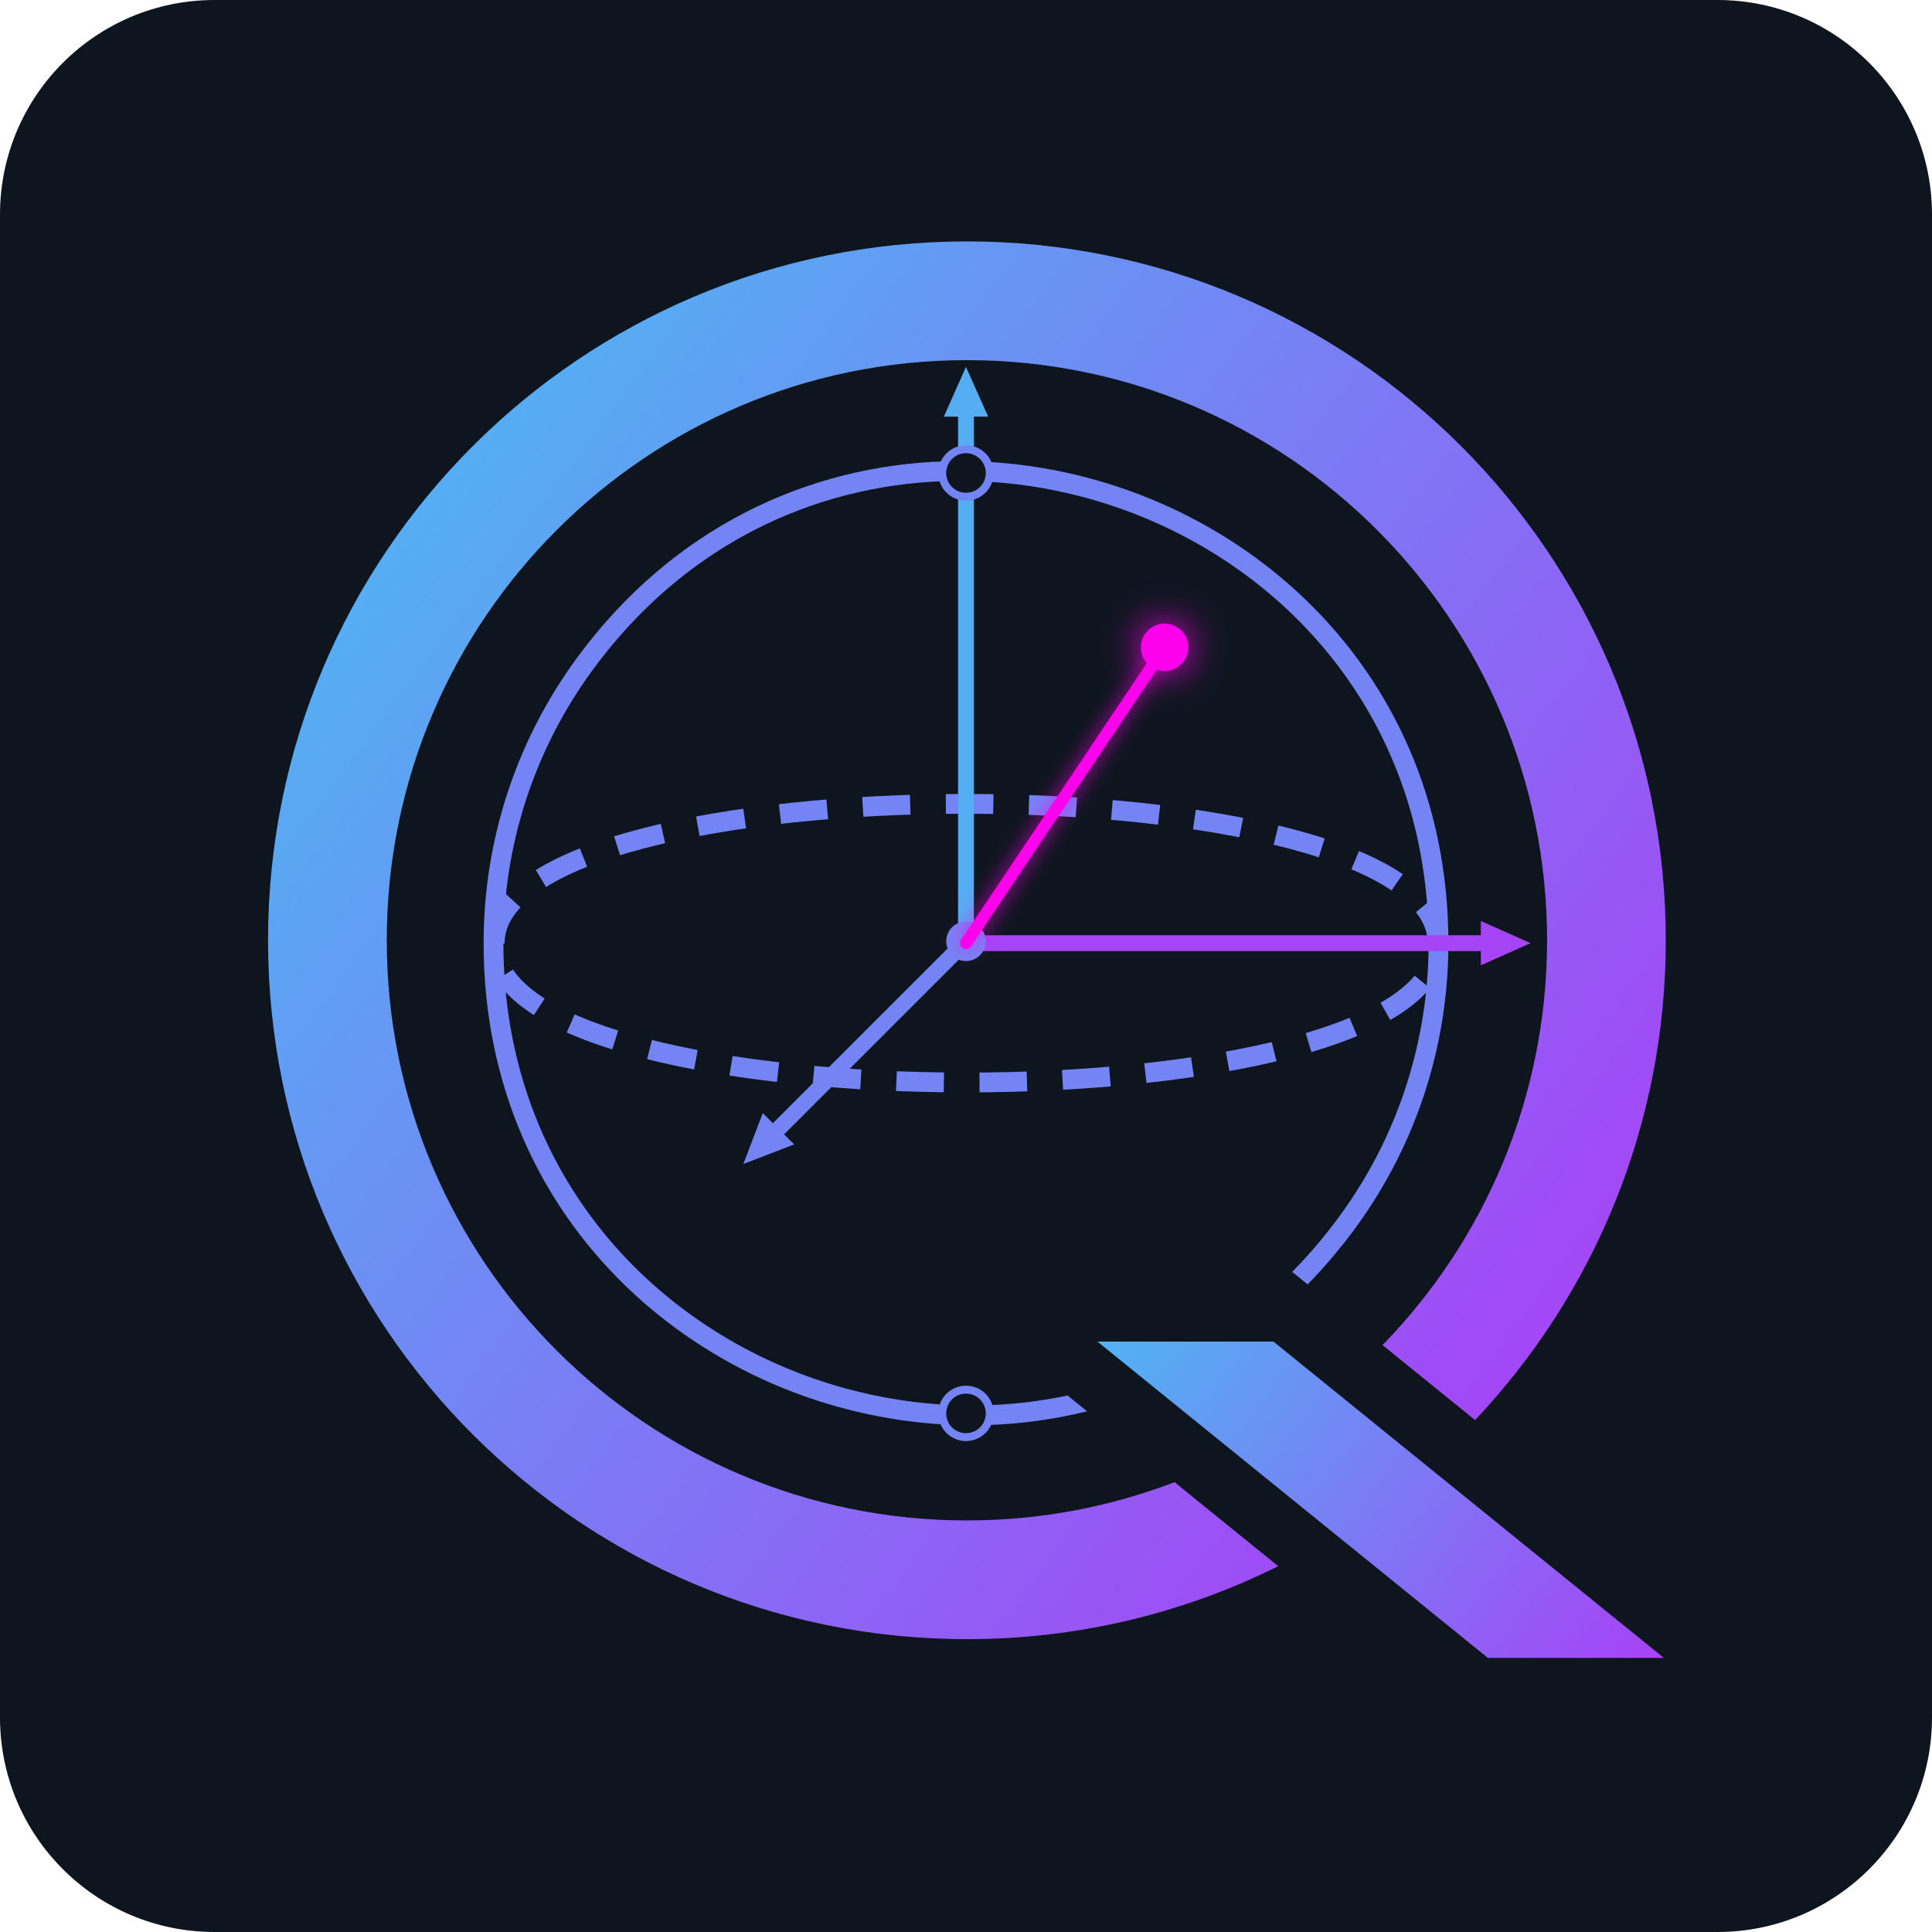
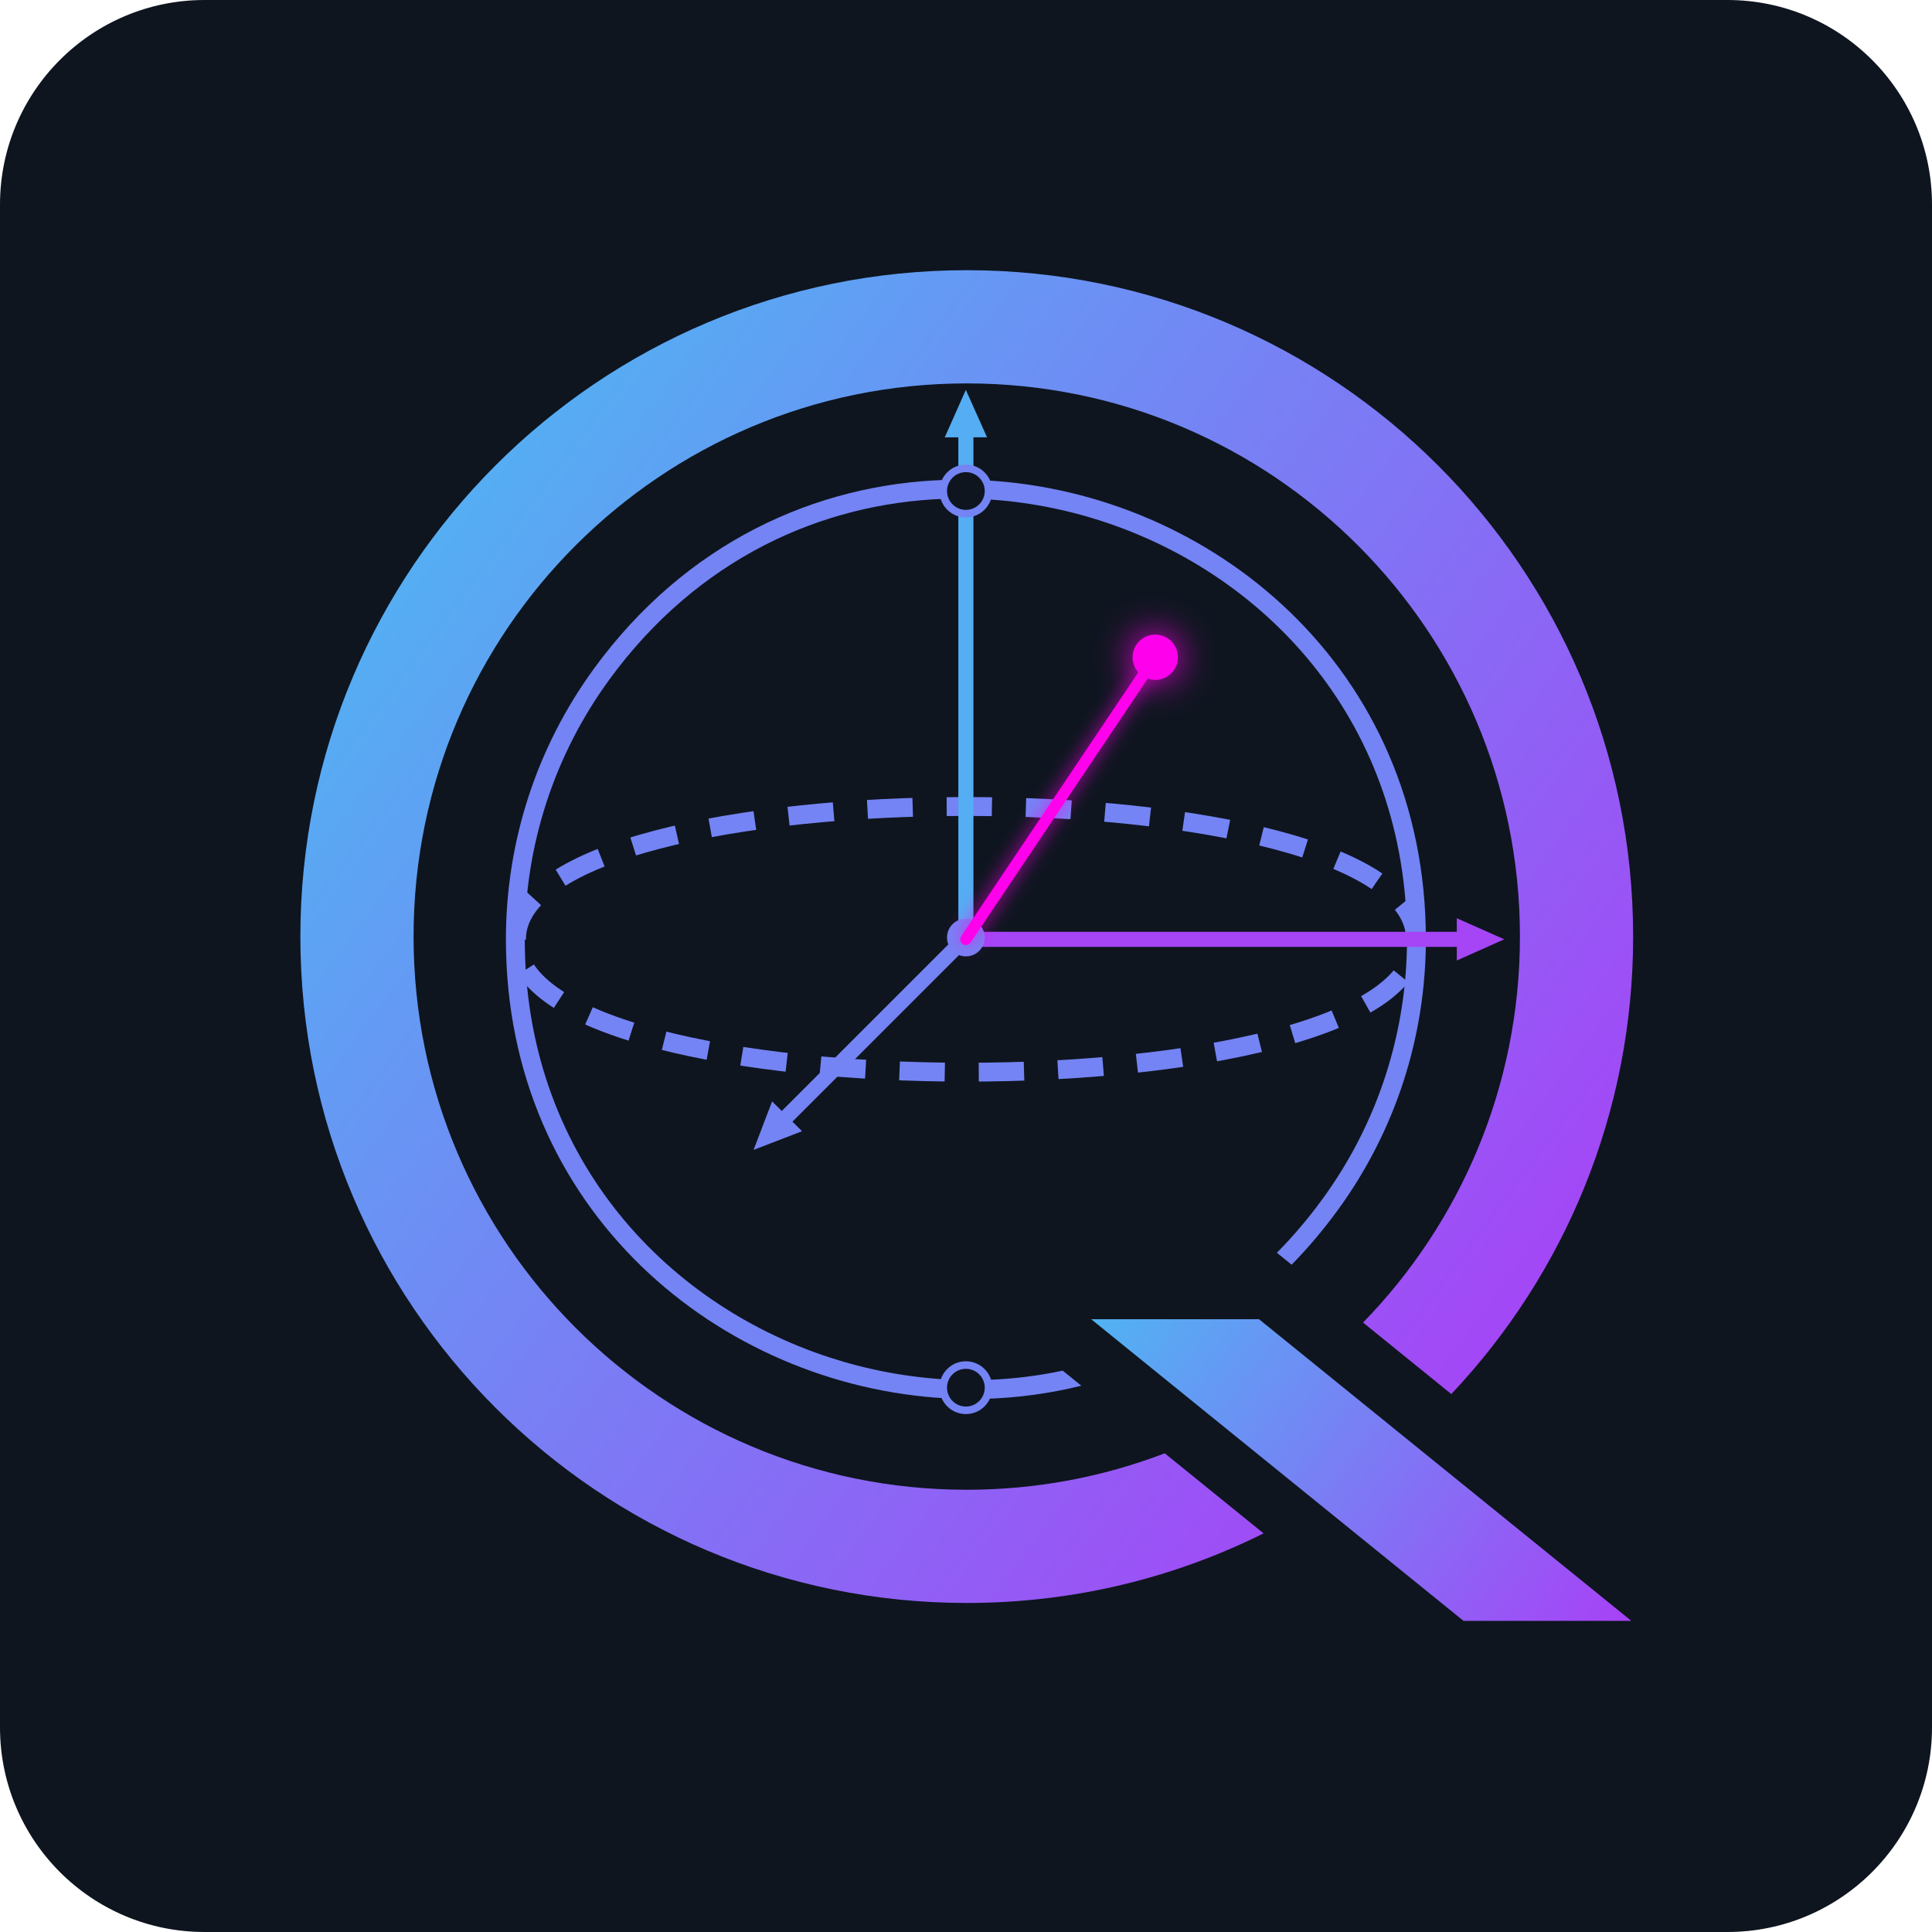
- <svg xmlns="http://www.w3.org/2000/svg" viewBox="0 0 488.199 488.199">
+ <svg xmlns="http://www.w3.org/2000/svg" viewBox="0 0 512 512">
  <defs>
    <style>
            .cls-1{fill:#0e151f}
            .cls-2{fill:url(#Q-2)}
            .cls-3{fill:url(#linear-gradient-1)}
            .cls-4{fill:none;stroke:#7484f4;stroke-width:5;stroke-miterlimit:10;stroke-dasharray:12 9}
            .cls-5{fill:#55adf3}
            .cls-6{fill:#7484f4}
            .cls-7{fill:none;stroke:#7484f4;stroke-width:2;stroke-miterlimit:10}
            .cls-8{fill:#a545f6}
            .cls-9{fill:none;stroke:#ff00ec;stroke-width:3;stroke-linecap:round;stroke-linejoin:bevel}
            .cls-10{fill:#ff00ec}
        </style>
-     <linearGradient id="Q-2" x1="283.724" y1="330.403" x2="413.936" y2="427.545" gradientUnits="userSpaceOnUse">
+     <linearGradient id="Q-2" x1="295.593" y1="341.007" x2="425.806" y2="438.148" gradientUnits="userSpaceOnUse">
      <stop offset="0" stop-color="#51b3f3" />
      <stop offset="1" stop-color="#a742f6" />
    </linearGradient>
-     <linearGradient id="linear-gradient-1" x1="94.35" y1="112.77" x2="406.761" y2="345.836" gradientUnits="userSpaceOnUse">
+     <linearGradient id="linear-gradient-1" x1="106.219" y1="123.373" x2="418.631" y2="356.439" gradientUnits="userSpaceOnUse">
      <stop offset="0" stop-color="#51b3f3" />
      <stop offset="1" stop-color="#a742f6" />
    </linearGradient>
-     <filter id="filter-1" filterUnits="userSpaceOnUse" x="233.099" y="152.572" width="72.182" height="96.761" data-vc-blend="screen" color-interpolation-filters="sRGB">
+     <filter id="filter-1" filterUnits="userSpaceOnUse" x="244.969" y="163.176" width="72.182" height="96.761" data-vc-blend="screen" color-interpolation-filters="sRGB">
      <feGaussianBlur in="SourceAlpha" stdDeviation="2.5" result="glow" />
      <feFlood flood-color="#ff00ec" flood-opacity="0.75" />
      <feComposite in2="glow" operator="in" result="paint" />
      <feMerge>
        <feMergeNode in="paint" />
        <feMergeNode in="SourceGraphic" />
      </feMerge>
    </filter>
-     <filter id="filter-2" filterUnits="userSpaceOnUse" x="271.282" y="140.572" width="46" height="46" data-vc-blend="screen" color-interpolation-filters="sRGB">
+     <filter id="filter-2" filterUnits="userSpaceOnUse" x="283.152" y="151.176" width="46" height="46" data-vc-blend="screen" color-interpolation-filters="sRGB">
      <feGaussianBlur in="SourceAlpha" stdDeviation="5" result="glow" />
      <feFlood flood-color="#ff00ec" flood-opacity="1" />
      <feComposite in2="glow" operator="in" result="paint" />
      <feMerge>
        <feMergeNode in="paint" />
        <feMergeNode in="SourceGraphic" />
      </feMerge>
    </filter>
  </defs>
-   <g id="Logo">
-     <path d="M54.216 0 L433.983 0 C463.925 0 488.199 24.273 488.199 54.216 L488.199 433.983 C488.199 463.925 463.925 488.199 433.983 488.199 L54.216 488.199 C24.273 488.199 0 463.925 0 433.983 L0 54.216 C0 24.273 24.273 0 54.216 0 Z" class="cls-1" />
+   <g id="app_icon">
+     <path d="M54.216 0 L457.784 0 C487.727 0 512 24.273 512 54.216 L512 457.784 C512 487.727 487.727 512 457.784 512 L54.216 512 C24.273 512 0 487.727 0 457.784 L0 54.216 C0 24.273 24.273 0 54.216 0 Z" class="cls-1" />
    <g id="Q" data-vc-layer="sublayer">
-       <path d="M375.973 418.942 L277.306 339.006 L321.786 339.006 L420.354 418.862 L420.289 418.942 Z" class="cls-2" />
-       <path d="M67.732 237.602 C67.732 140.069 146.798 61.003 244.33 61.003 C341.863 61.003 420.929 140.069 420.929 237.602 C420.929 284.512 402.638 327.151 372.799 358.775 C372.779 358.796 372.76 358.817 372.74 358.838 L349.352 339.89 C375.081 313.477 390.929 277.392 390.929 237.602 C390.929 156.63 325.302 91.003 244.33 91.003 C203.523 91.003 166.998 107.612 140.669 133.941 C114.34 160.27 97.732 196.794 97.732 237.602 C97.732 318.574 163.358 384.2 244.33 384.2 C262.809 384.2 280.488 380.782 296.771 374.544 C296.78 374.541 296.79 374.537 296.799 374.534 L322.994 395.756 C299.307 407.561 272.594 414.2 244.33 414.2 C146.798 414.2 67.732 335.134 67.732 237.602 Z" class="cls-3" />
+       <path d="M387.843 429.545 L289.175 349.61 L333.656 349.61 L432.224 429.465 L432.159 429.545 Z" class="cls-2" />
+       <path d="M79.601 248.205 C79.601 150.672 158.667 71.606 256.2 71.606 C353.733 71.606 432.799 150.672 432.799 248.205 C432.799 295.116 414.508 337.754 384.669 369.378 C384.649 369.399 384.629 369.42 384.61 369.441 L361.221 350.493 C386.951 324.081 402.799 287.996 402.799 248.205 C402.799 167.233 337.172 101.606 256.2 101.606 C215.392 101.606 178.868 118.215 152.539 144.544 C126.21 170.873 109.601 207.397 109.601 248.205 C109.601 329.177 175.228 394.804 256.2 394.804 C274.679 394.804 292.358 391.386 308.641 385.148 C308.65 385.144 308.659 385.14 308.669 385.137 L334.864 406.359 C311.177 418.164 284.464 424.804 256.2 424.804 C158.667 424.804 79.601 345.738 79.601 248.205 Z" class="cls-3" />
    </g>
    <g id="Bloch" data-vc-layer="sublayer">
-       <path d="M125.006 238.333 C125.006 191.393 363.26 191.393 363.26 238.333 C363.26 285.273 125.006 285.273 125.006 238.333 Z" class="cls-4" />
+       <path d="M136.876 248.937 C136.876 201.997 375.13 201.997 375.13 248.937 C375.13 295.877 136.876 295.877 136.876 248.937 Z" class="cls-4" />
      <g>
-         <path d="M242.099 113.857 L242.099 103.294 L246.099 103.294 L246.099 113.857 C245.474 113.636 244.801 113.516 244.099 113.516 C243.398 113.516 242.725 113.636 242.099 113.857 Z M242.099 237.851 L242.099 125.175 C242.725 125.396 243.398 125.516 244.099 125.516 C244.801 125.516 245.474 125.396 246.099 125.175 L246.099 237.851 Z" class="cls-5" />
-         <path d="M145.548 166.579 C169.908 133.18 204.392 117.611 238.87 116.572 C238.38 117.442 238.099 118.446 238.099 119.516 C238.099 120.244 238.229 120.942 238.467 121.587 C205.687 122.729 172.885 137.583 149.588 169.525 C134.974 189.562 127.202 213.536 127.202 238.333 C127.202 294.936 163.625 334.698 207.995 349.143 C217.853 352.352 228.13 354.32 238.52 354.939 C238.249 355.624 238.099 356.37 238.099 357.151 C238.099 358.167 238.352 359.124 238.798 359.963 C178.923 356.674 122.202 310.314 122.202 238.333 C122.202 212.477 130.31 187.472 145.548 166.579 Z M250.099 119.516 C250.099 118.5 249.847 117.542 249.401 116.703 C309.276 119.992 365.997 166.353 365.997 238.333 C365.997 264.189 357.889 289.195 342.651 310.088 C338.814 315.349 334.725 320.168 330.425 324.557 L326.522 321.394 C330.776 317.086 334.819 312.34 338.611 307.141 C353.225 287.104 360.997 263.13 360.997 238.333 C360.997 181.73 324.574 141.969 280.204 127.524 C270.346 124.315 260.069 122.346 249.679 121.727 L249.679 121.727 C249.95 121.043 250.099 120.297 250.099 119.516 Z M249.732 355.08 C256.435 354.846 263.139 354.039 269.763 352.63 L274.692 356.624 C266.339 358.698 257.834 359.839 249.329 360.095 C249.819 359.225 250.099 358.221 250.099 357.151 C250.099 356.423 249.97 355.725 249.732 355.08 Z" class="cls-6" />
-         <path d="M238.52 354.939 C239.401 352.72 241.567 351.151 244.099 351.151 C246.685 351.151 248.889 352.786 249.732 355.08 C249.97 355.725 250.099 356.423 250.099 357.151 C250.099 358.221 249.819 359.225 249.329 360.095 C248.299 361.919 246.343 363.151 244.099 363.151 C241.802 363.151 239.806 361.86 238.798 359.963 C238.352 359.124 238.099 358.167 238.099 357.151 C238.099 356.37 238.249 355.624 238.52 354.939 Z" class="cls-7" />
-         <path d="M244.099 113.516 C246.397 113.516 248.393 114.807 249.401 116.703 L249.401 116.703 C249.847 117.542 250.099 118.5 250.099 119.516 C250.099 120.297 249.95 121.043 249.679 121.727 L249.679 121.727 C248.798 123.947 246.632 125.516 244.099 125.516 C241.514 125.516 239.31 123.88 238.467 121.587 C238.229 120.942 238.099 120.244 238.099 119.516 C238.099 118.446 238.38 117.442 238.87 116.572 C239.899 114.748 241.856 113.516 244.099 113.516 Z" class="cls-7" />
+         <path d="M253.969 124.461 L253.969 113.897 L257.969 113.897 L257.969 124.461 C257.344 124.239 256.671 124.119 255.969 124.119 C255.268 124.119 254.595 124.239 253.969 124.461 Z M253.969 248.454 L253.969 135.778 C254.595 135.999 255.268 136.119 255.969 136.119 C256.671 136.119 257.344 135.999 257.969 135.778 L257.969 248.454 Z" class="cls-5" />
+         <path d="M157.418 177.182 C181.777 143.783 216.262 128.214 250.74 127.175 C250.249 128.045 249.969 129.049 249.969 130.119 C249.969 130.847 250.099 131.545 250.336 132.19 C217.557 133.332 184.755 148.186 161.458 180.128 C146.844 200.166 139.072 224.14 139.072 248.937 C139.072 305.539 175.494 345.301 219.865 359.746 C229.723 362.955 240 364.924 250.39 365.543 C250.118 366.227 249.969 366.973 249.969 367.754 C249.969 368.77 250.222 369.728 250.668 370.567 C190.792 367.277 134.072 320.917 134.072 248.937 C134.072 223.081 142.18 198.075 157.418 177.182 Z M261.969 130.119 C261.969 129.103 261.717 128.145 261.271 127.307 C321.146 130.596 377.867 176.956 377.867 248.937 C377.867 274.793 369.759 299.798 354.521 320.691 C350.683 325.952 346.595 330.771 342.295 335.16 L338.392 331.998 C342.646 327.69 346.689 322.943 350.481 317.745 C365.095 297.708 372.867 273.733 372.867 248.937 C372.867 192.334 336.444 152.572 292.073 138.127 C282.216 134.918 271.938 132.95 261.549 132.331 L261.549 132.331 C261.82 131.646 261.969 130.9 261.969 130.119 Z M261.602 365.683 C268.305 365.449 275.009 364.642 281.632 363.233 L286.562 367.227 C278.209 369.301 269.703 370.442 261.198 370.698 C261.689 369.828 261.969 368.824 261.969 367.754 C261.969 367.026 261.84 366.328 261.602 365.683 Z" class="cls-6" />
+         <path d="M250.39 365.543 C251.27 363.323 253.436 361.754 255.969 361.754 C258.555 361.754 260.759 363.39 261.602 365.683 C261.84 366.328 261.969 367.026 261.969 367.754 C261.969 368.824 261.689 369.828 261.198 370.698 C260.169 372.522 258.213 373.754 255.969 373.754 C253.672 373.754 251.676 372.463 250.668 370.567 C250.222 369.728 249.969 368.77 249.969 367.754 C249.969 366.973 250.118 366.227 250.39 365.543 Z" class="cls-7" />
+         <path d="M255.969 124.119 C258.267 124.119 260.262 125.41 261.271 127.307 L261.271 127.307 C261.717 128.145 261.969 129.103 261.969 130.119 C261.969 130.9 261.82 131.646 261.549 132.331 L261.549 132.331 C260.668 134.55 258.502 136.119 255.969 136.119 C253.383 136.119 251.18 134.483 250.336 132.19 C250.099 131.545 249.969 130.847 249.969 130.119 C249.969 129.049 250.249 128.045 250.74 127.175 C251.769 125.351 253.725 124.119 255.969 124.119 Z" class="cls-7" />
      </g>
-       <path d="M244.099 240.333 L244.099 236.333 L376.192 236.333 L376.192 240.333 Z" class="cls-8" />
-       <path d="M192.779 286.343 L242.685 236.437 L245.514 239.265 L195.607 289.172 Z" class="cls-6" />
-       <path d="M244.087 92.715 L249.704 105.284 L238.5 105.297 Z" class="cls-5" />
-       <path d="M374.189 232.733 L386.771 238.321 L374.202 243.938 Z" class="cls-8" />
-       <path d="M192.746 281.272 L200.678 289.185 L187.83 294.131 Z" class="cls-6" />
-       <path d="M239.104 237.851 C239.104 235.092 241.34 232.855 244.099 232.855 C246.859 232.855 249.095 235.092 249.095 237.851 C249.095 240.61 246.859 242.847 244.099 242.847 C241.34 242.847 239.104 240.61 239.104 237.851 Z" class="cls-6" />
+       <path d="M255.969 250.937 L255.969 246.937 L388.062 246.937 L388.062 250.937 Z" class="cls-8" />
+       <path d="M204.649 296.946 L254.555 247.04 L257.383 249.868 L207.477 299.775 Z" class="cls-6" />
+       <path d="M255.957 103.319 L261.574 115.888 L250.369 115.901 Z" class="cls-5" />
+       <path d="M386.059 243.337 L398.641 248.924 L386.072 254.541 Z" class="cls-8" />
+       <path d="M204.616 291.875 L212.548 299.788 L199.7 304.734 Z" class="cls-6" />
+       <path d="M250.974 248.454 C250.974 245.695 253.21 243.459 255.969 243.459 C258.728 243.459 260.965 245.695 260.965 248.454 C260.965 251.213 258.728 253.45 255.969 253.45 C253.21 253.45 250.974 251.213 250.974 248.454 Z" class="cls-6" />
      <g filter="url(#filter-1)">
-         <path d="M294.282 163.572 L244.099 238.333" class="cls-9" />
+         <path d="M306.152 174.176 L255.969 248.937" class="cls-9" />
      </g>
      <g filter="url(#filter-2)">
-         <path d="M288.282 163.572 C288.282 160.259 290.968 157.572 294.282 157.572 C297.596 157.572 300.282 160.259 300.282 163.572 C300.282 166.886 297.596 169.572 294.282 169.572 C290.968 169.572 288.282 166.886 288.282 163.572 Z" class="cls-10" />
+         <path d="M300.152 174.176 C300.152 170.862 302.838 168.176 306.152 168.176 C309.465 168.176 312.152 170.862 312.152 174.176 C312.152 177.489 309.465 180.176 306.152 180.176 C302.838 180.176 300.152 177.489 300.152 174.176 Z" class="cls-10" />
      </g>
    </g>
  </g>
</svg>
